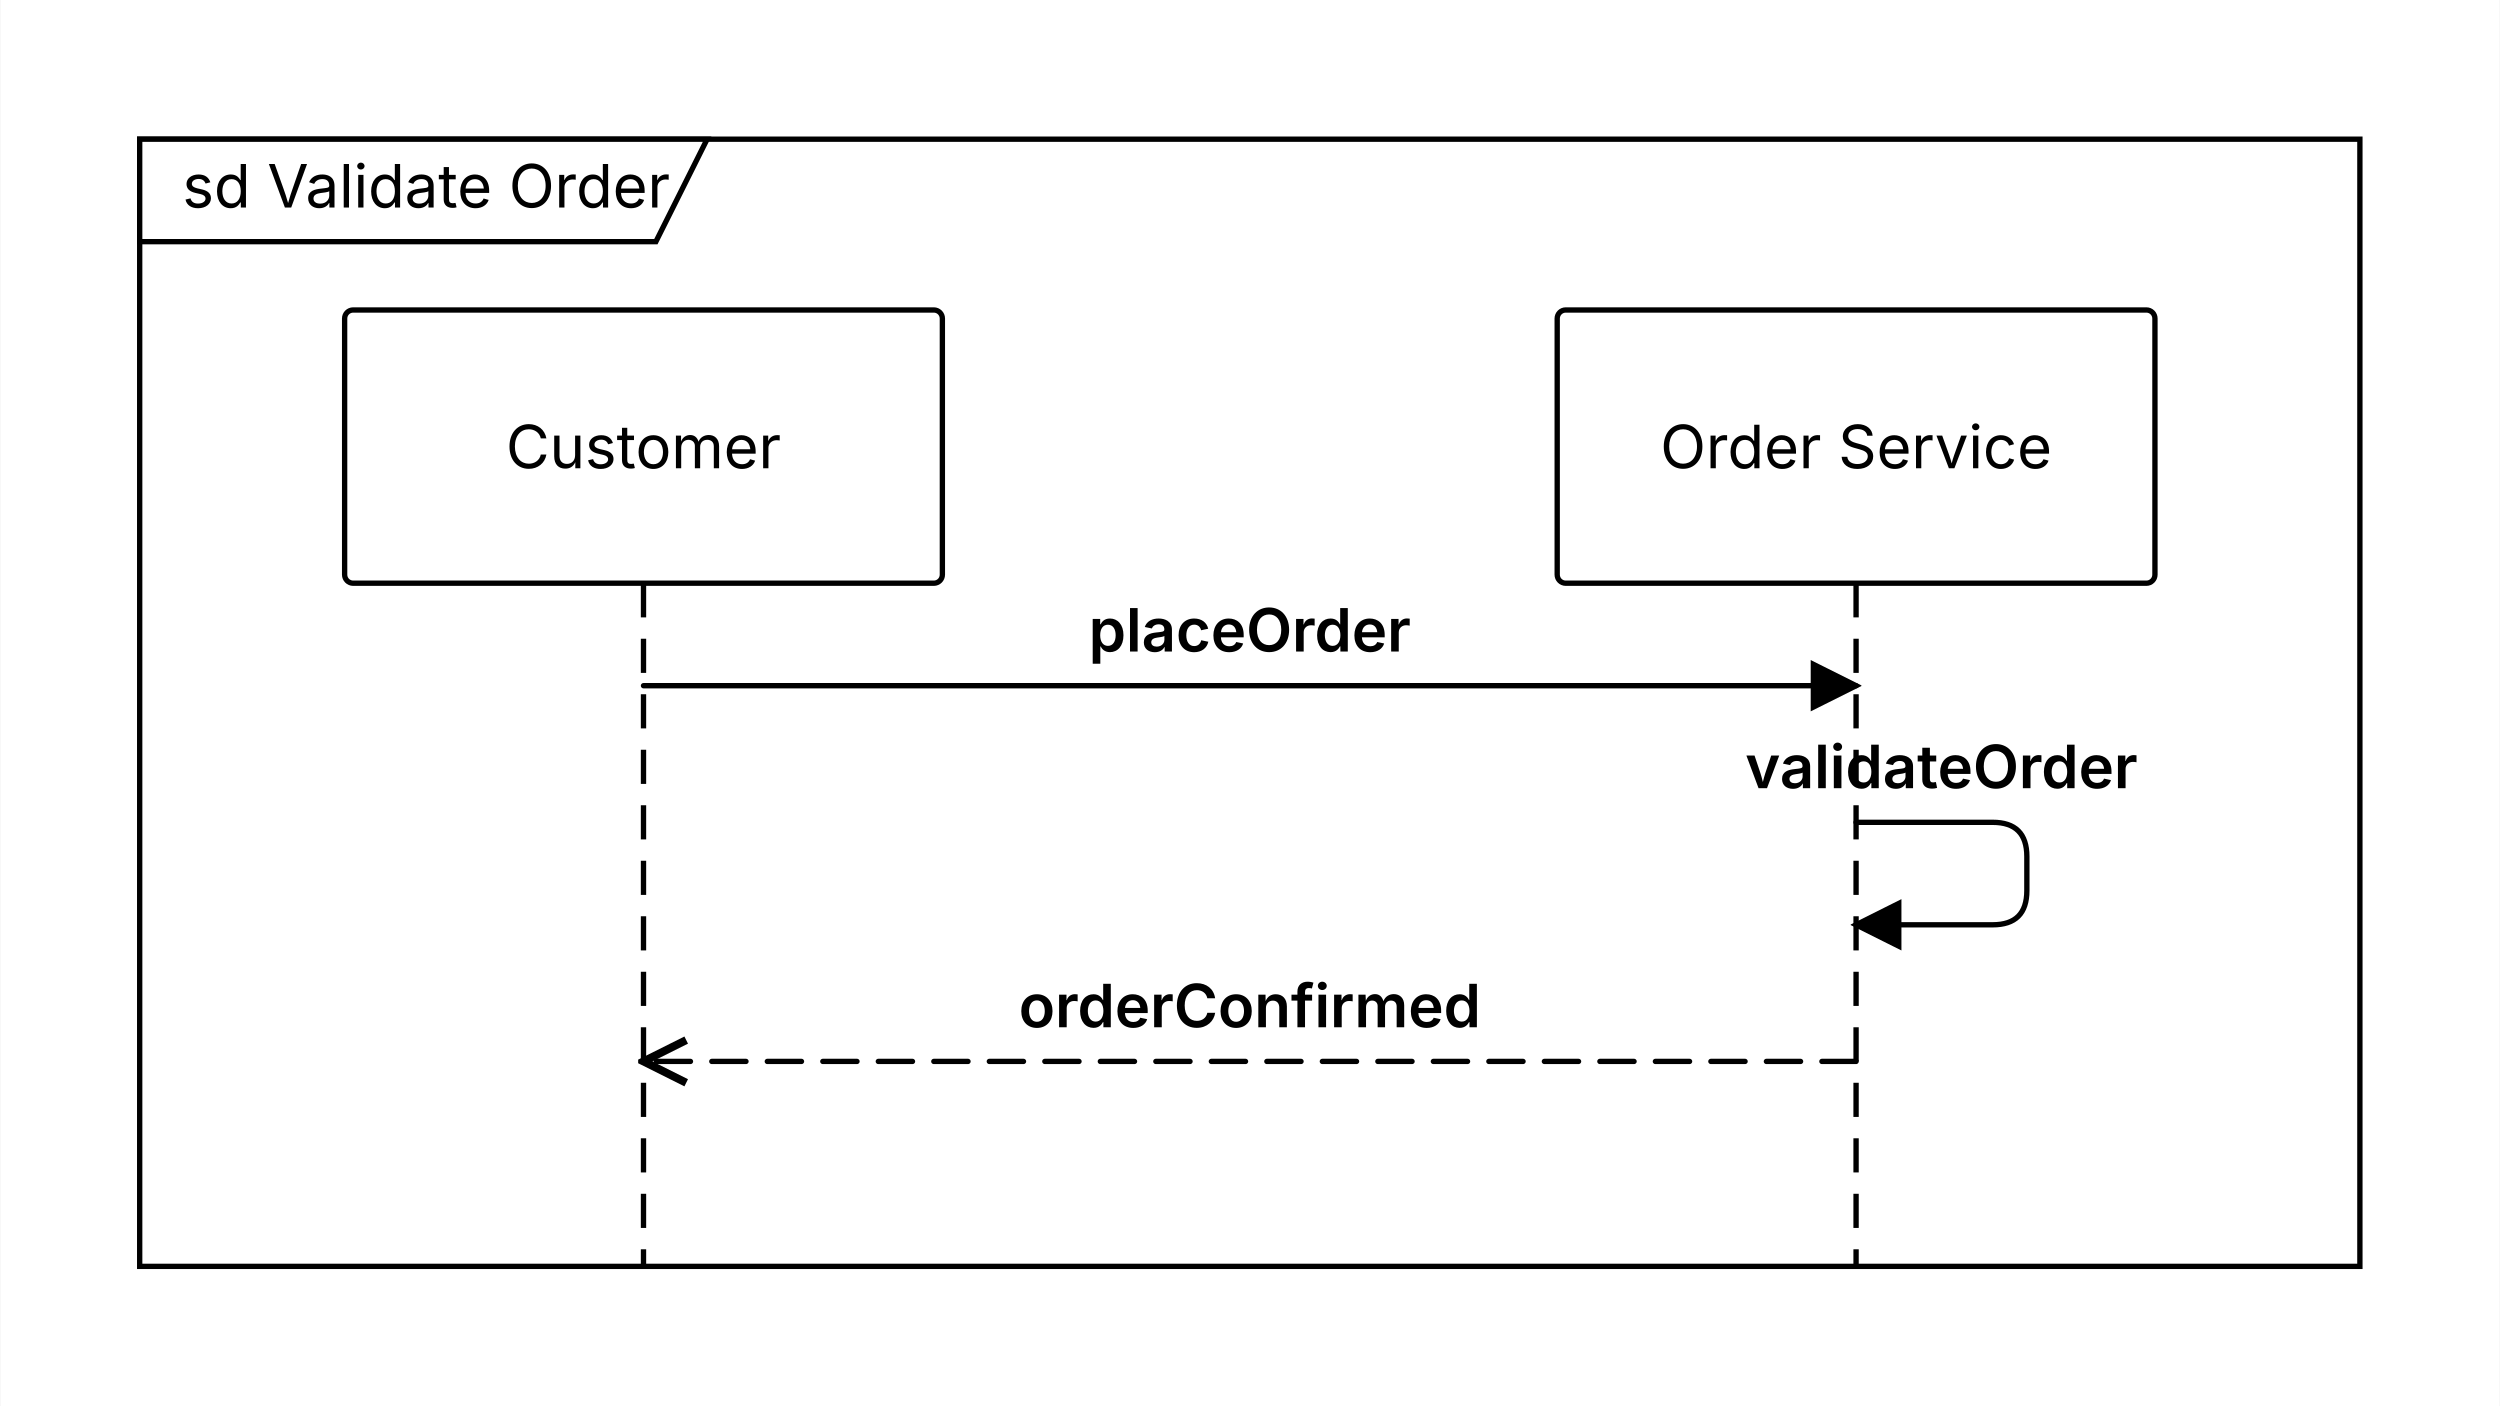
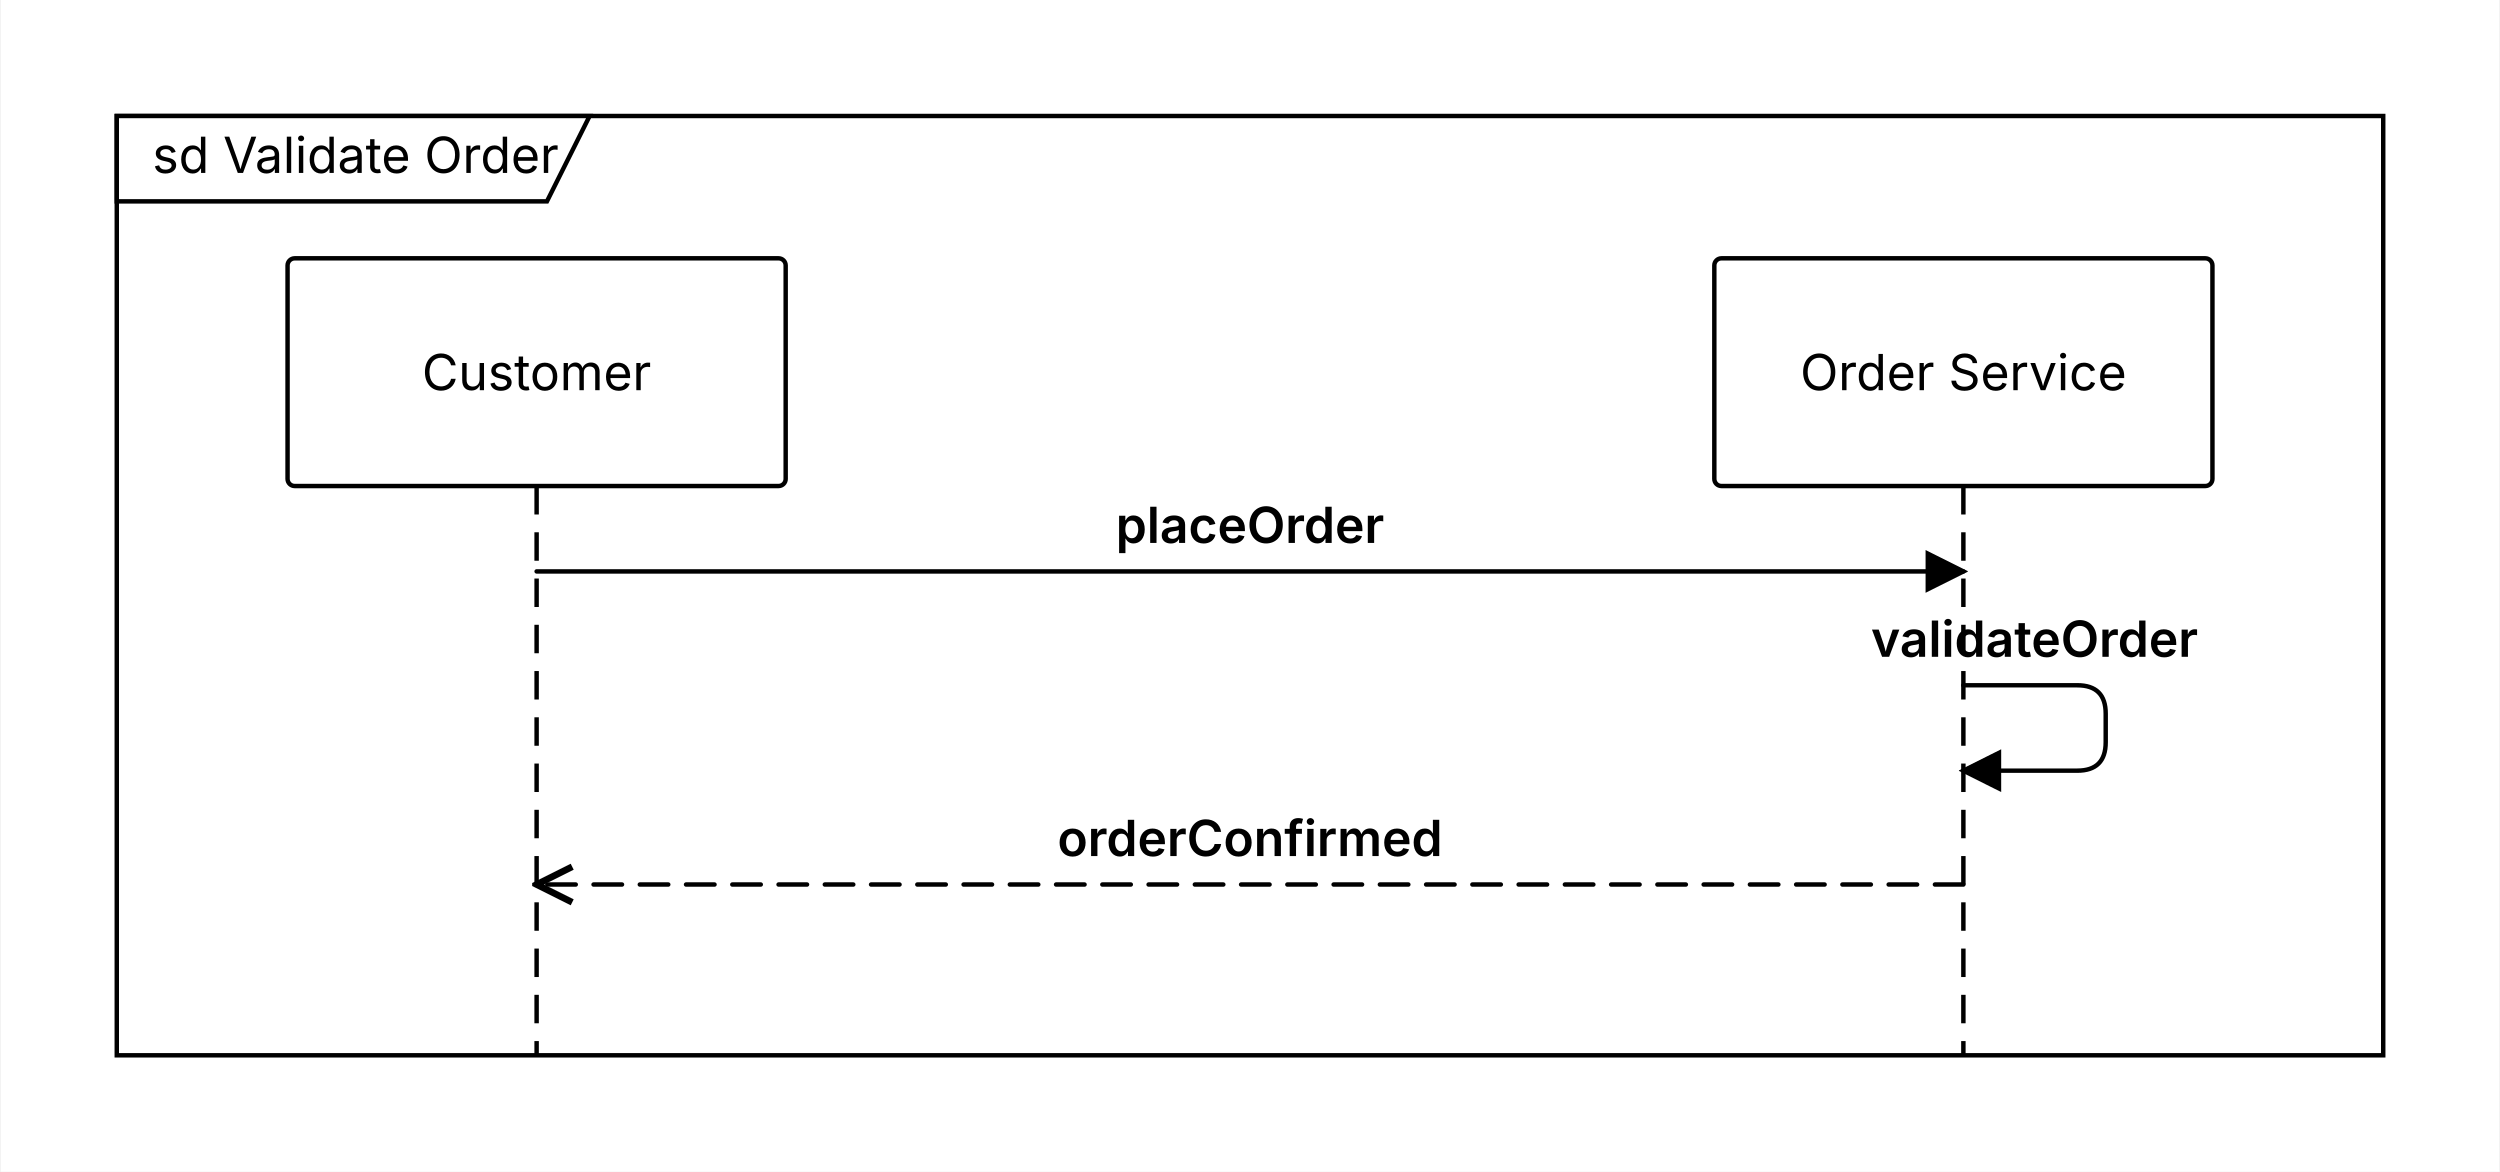
- <svg xmlns="http://www.w3.org/2000/svg" role="img" width="585" height="329" viewBox="20.4 219.4 585.3 329.3">
-   <rect x="20.4" y="219.4" width="585.3" height="329.3" fill="#ffffff" />
+ <svg xmlns="http://www.w3.org/2000/svg" role="img" width="702" height="329" viewBox="20.4 219.4 702.2 329.3">
+   <rect x="20.4" y="219.4" width="702.2" height="329.3" fill="#ffffff" />
  <g font-family="Inter, Arial, sans-serif" font-size="14">
    <g data-dediren-node-id="interaction-self-message" data-dediren-node-type="Interaction" data-dediren-sequence-interaction="true">
-       <rect data-dediren-node-shape="uml_interaction" x="53.0" y="252.0" width="520.0" height="264.0" rx="0" fill="#ffffff" stroke="#000000" stroke-width="1.25" />
+       <rect data-dediren-node-shape="uml_interaction" x="53.0" y="252.0" width="637.0" height="264.0" rx="0" fill="#ffffff" stroke="#000000" stroke-width="1.25" />
      <path data-dediren-sequence-interaction-title="true" d="M 53.0 252.0 H 185.9 L 173.9 276.0 V 276.0 H 53.0 Z" fill="#ffffff" stroke="#000000" stroke-width="1.25" />
      <text x="63.0" y="268.0" fill="#000000">sd Validate Order</text>
    </g>
    <g data-dediren-node-id="customer" data-dediren-node-type="Lifeline" data-dediren-sequence-lifeline="true">
      <rect data-dediren-node-shape="uml_lifeline" x="101.0" y="292.0" width="140.0" height="64.0" rx="2" fill="#ffffff" stroke="#000000" stroke-width="1.25" />
      <g data-dediren-node-decorator="uml_lifeline" />
      <text x="171.0" y="324.0" text-anchor="middle" dominant-baseline="middle" fill="#000000" font-size="14.0" textLength="60.6" lengthAdjust="spacing">Customer</text>
    </g>
    <g data-dediren-node-id="service" data-dediren-node-type="Lifeline" data-dediren-sequence-lifeline="true">
-       <rect data-dediren-node-shape="uml_lifeline" x="385.0" y="292.0" width="140.0" height="64.0" rx="2" fill="#ffffff" stroke="#000000" stroke-width="1.25" />
+       <rect data-dediren-node-shape="uml_lifeline" x="502.0" y="292.0" width="140.0" height="64.0" rx="2" fill="#ffffff" stroke="#000000" stroke-width="1.25" />
      <g data-dediren-node-decorator="uml_lifeline" />
-       <text x="455.0" y="324.0" text-anchor="middle" dominant-baseline="middle" fill="#000000" font-size="14.0" textLength="86.3" lengthAdjust="spacing">Order Service</text>
+       <text x="572.0" y="324.0" text-anchor="middle" dominant-baseline="middle" fill="#000000" font-size="14.0" textLength="86.3" lengthAdjust="spacing">Order Service</text>
    </g>
    <line data-dediren-sequence-lifeline-stem="customer" x1="171.0" y1="356.0" x2="171.0" y2="516.0" stroke="#000000" stroke-width="1.25" stroke-dasharray="8 5" />
-     <line data-dediren-sequence-lifeline-stem="service" x1="455.0" y1="356.0" x2="455.0" y2="516.0" stroke="#000000" stroke-width="1.25" stroke-dasharray="8 5" />
+     <line data-dediren-sequence-lifeline-stem="service" x1="572.0" y1="356.0" x2="572.0" y2="516.0" stroke="#000000" stroke-width="1.25" stroke-dasharray="8 5" />
    <g data-dediren-edge-id="m1" data-dediren-sequence-message-sort="synchCall">
      <marker id="marker-end-m1" data-dediren-edge-marker-end="filled_arrow" markerWidth="10" markerHeight="10" refX="9" refY="5" orient="auto">
        <path d="M 1 1 L 9 5 L 1 9 Z" fill="#000000" stroke="#000000" stroke-width="1" />
      </marker>
-       <path data-dediren-sequence-message="m1" d="M 171.0 380.0 L 455.0 380.0" fill="none" stroke="#000000" stroke-width="1.25" stroke-linecap="round" stroke-linejoin="round" marker-end="url(#marker-end-m1)" />
-       <text data-dediren-sequence-message-label="m1" x="313.0" y="372.0" text-anchor="middle" fill="#000000" font-size="14" font-weight="600">placeOrder</text>
+       <path data-dediren-sequence-message="m1" d="M 171.0 380.0 L 572.0 380.0" fill="none" stroke="#000000" stroke-width="1.25" stroke-linecap="round" stroke-linejoin="round" marker-end="url(#marker-end-m1)" />
+       <text data-dediren-sequence-message-label="m1" x="371.5" y="372.0" text-anchor="middle" fill="#000000" font-size="14" font-weight="600">placeOrder</text>
    </g>
    <g data-dediren-edge-id="m2" data-dediren-sequence-message-sort="synchCall">
      <marker id="marker-end-m2" data-dediren-edge-marker-end="filled_arrow" markerWidth="10" markerHeight="10" refX="9" refY="5" orient="auto">
        <path d="M 1 1 L 9 5 L 1 9 Z" fill="#000000" stroke="#000000" stroke-width="1" />
      </marker>
-       <path data-dediren-sequence-message="m2" d="M 455.0 412.0 L 487.0 412.0 Q 495.0 412.0 495.0 420.0 L 495.0 428.0 Q 495.0 436.0 487.0 436.0 L 455.0 436.0" fill="none" stroke="#000000" stroke-width="1.25" stroke-linecap="round" stroke-linejoin="round" marker-end="url(#marker-end-m2)" />
-       <text data-dediren-sequence-message-label="m2" x="475.0" y="404.0" text-anchor="middle" fill="#000000" font-size="14" font-weight="600">validateOrder</text>
+       <path data-dediren-sequence-message="m2" d="M 572.0 412.0 L 604.0 412.0 Q 612.0 412.0 612.0 420.0 L 612.0 428.0 Q 612.0 436.0 604.0 436.0 L 572.0 436.0" fill="none" stroke="#000000" stroke-width="1.25" stroke-linecap="round" stroke-linejoin="round" marker-end="url(#marker-end-m2)" />
+       <text data-dediren-sequence-message-label="m2" x="592.0" y="404.0" text-anchor="middle" fill="#000000" font-size="14" font-weight="600">validateOrder</text>
    </g>
    <g data-dediren-edge-id="m3" data-dediren-sequence-message-sort="reply">
      <marker id="marker-end-m3" data-dediren-edge-marker-end="open_arrow" markerWidth="10" markerHeight="10" refX="9" refY="5" orient="auto">
        <path d="M 1 1 L 9 5 L 1 9" fill="none" stroke="#000000" stroke-width="1.5" />
      </marker>
-       <path data-dediren-sequence-message="m3" d="M 455.0 468.0 L 171.0 468.0" fill="none" stroke="#000000" stroke-width="1.25" stroke-linecap="round" stroke-linejoin="round" stroke-dasharray="8 5" marker-end="url(#marker-end-m3)" />
-       <text data-dediren-sequence-message-label="m3" x="313.0" y="460.0" text-anchor="middle" fill="#000000" font-size="14" font-weight="600">orderConfirmed</text>
+       <path data-dediren-sequence-message="m3" d="M 572.0 468.0 L 171.0 468.0" fill="none" stroke="#000000" stroke-width="1.25" stroke-linecap="round" stroke-linejoin="round" stroke-dasharray="8 5" marker-end="url(#marker-end-m3)" />
+       <text data-dediren-sequence-message-label="m3" x="371.5" y="460.0" text-anchor="middle" fill="#000000" font-size="14" font-weight="600">orderConfirmed</text>
    </g>
  </g>
</svg>
